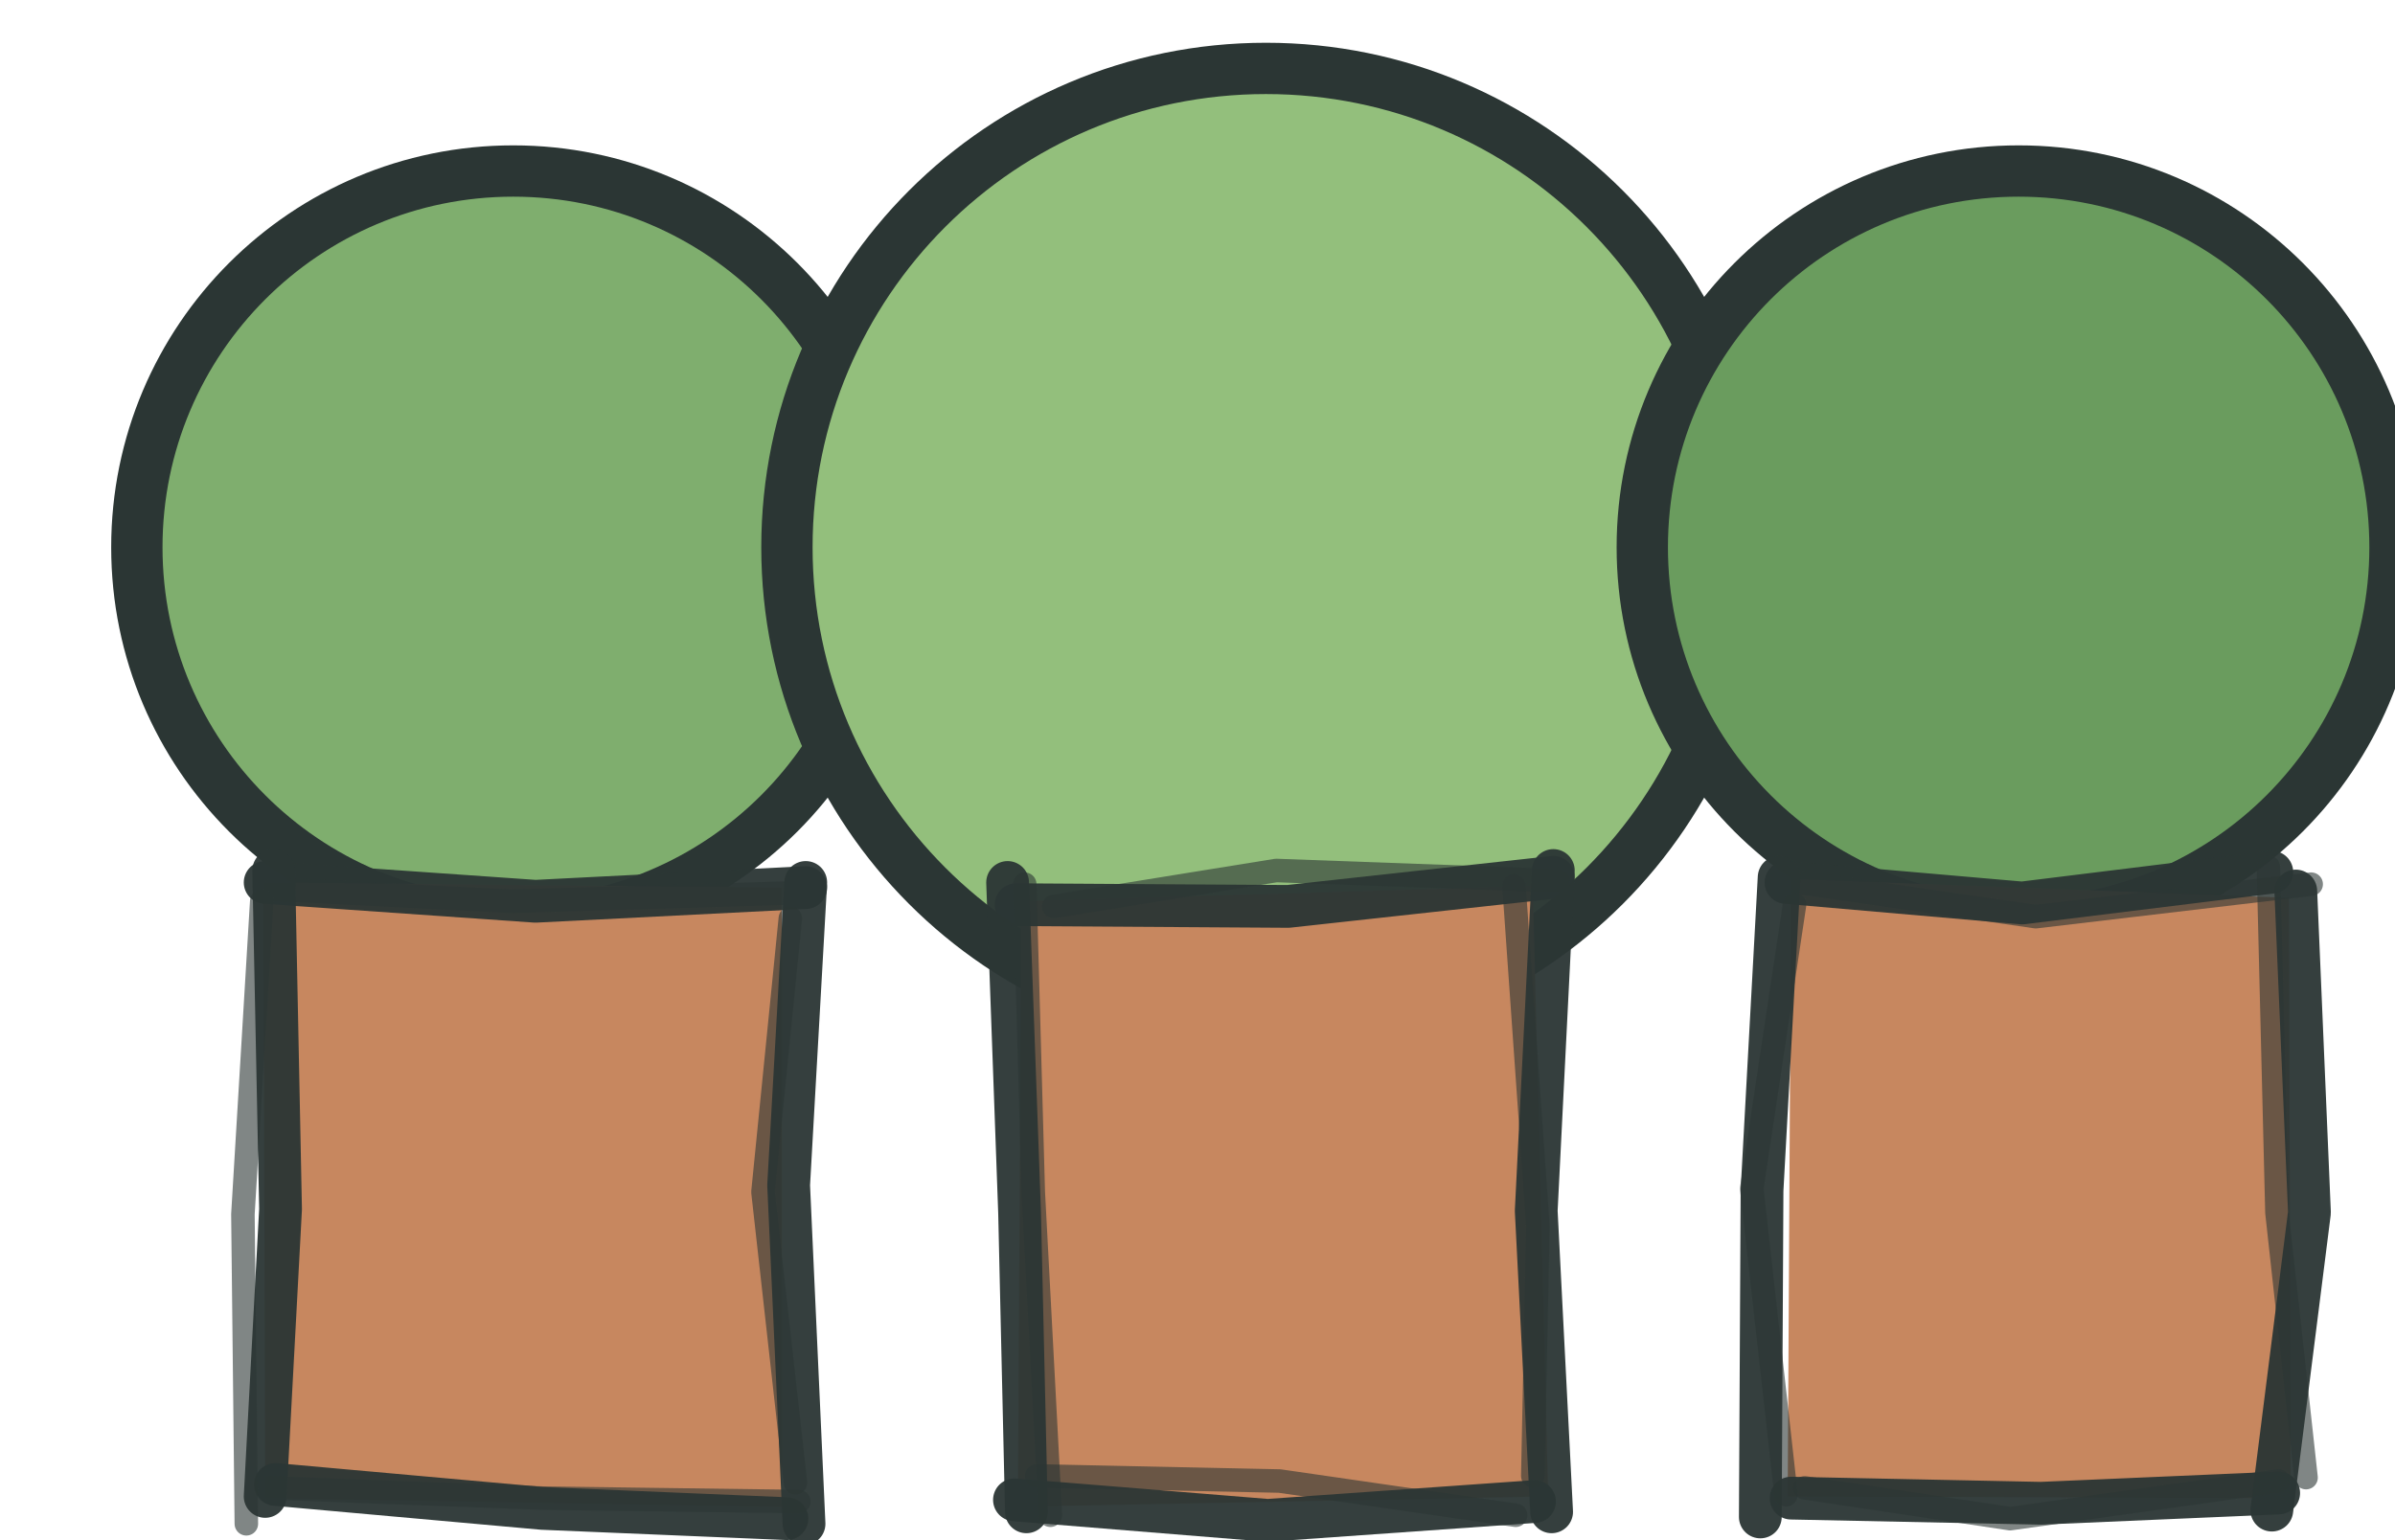
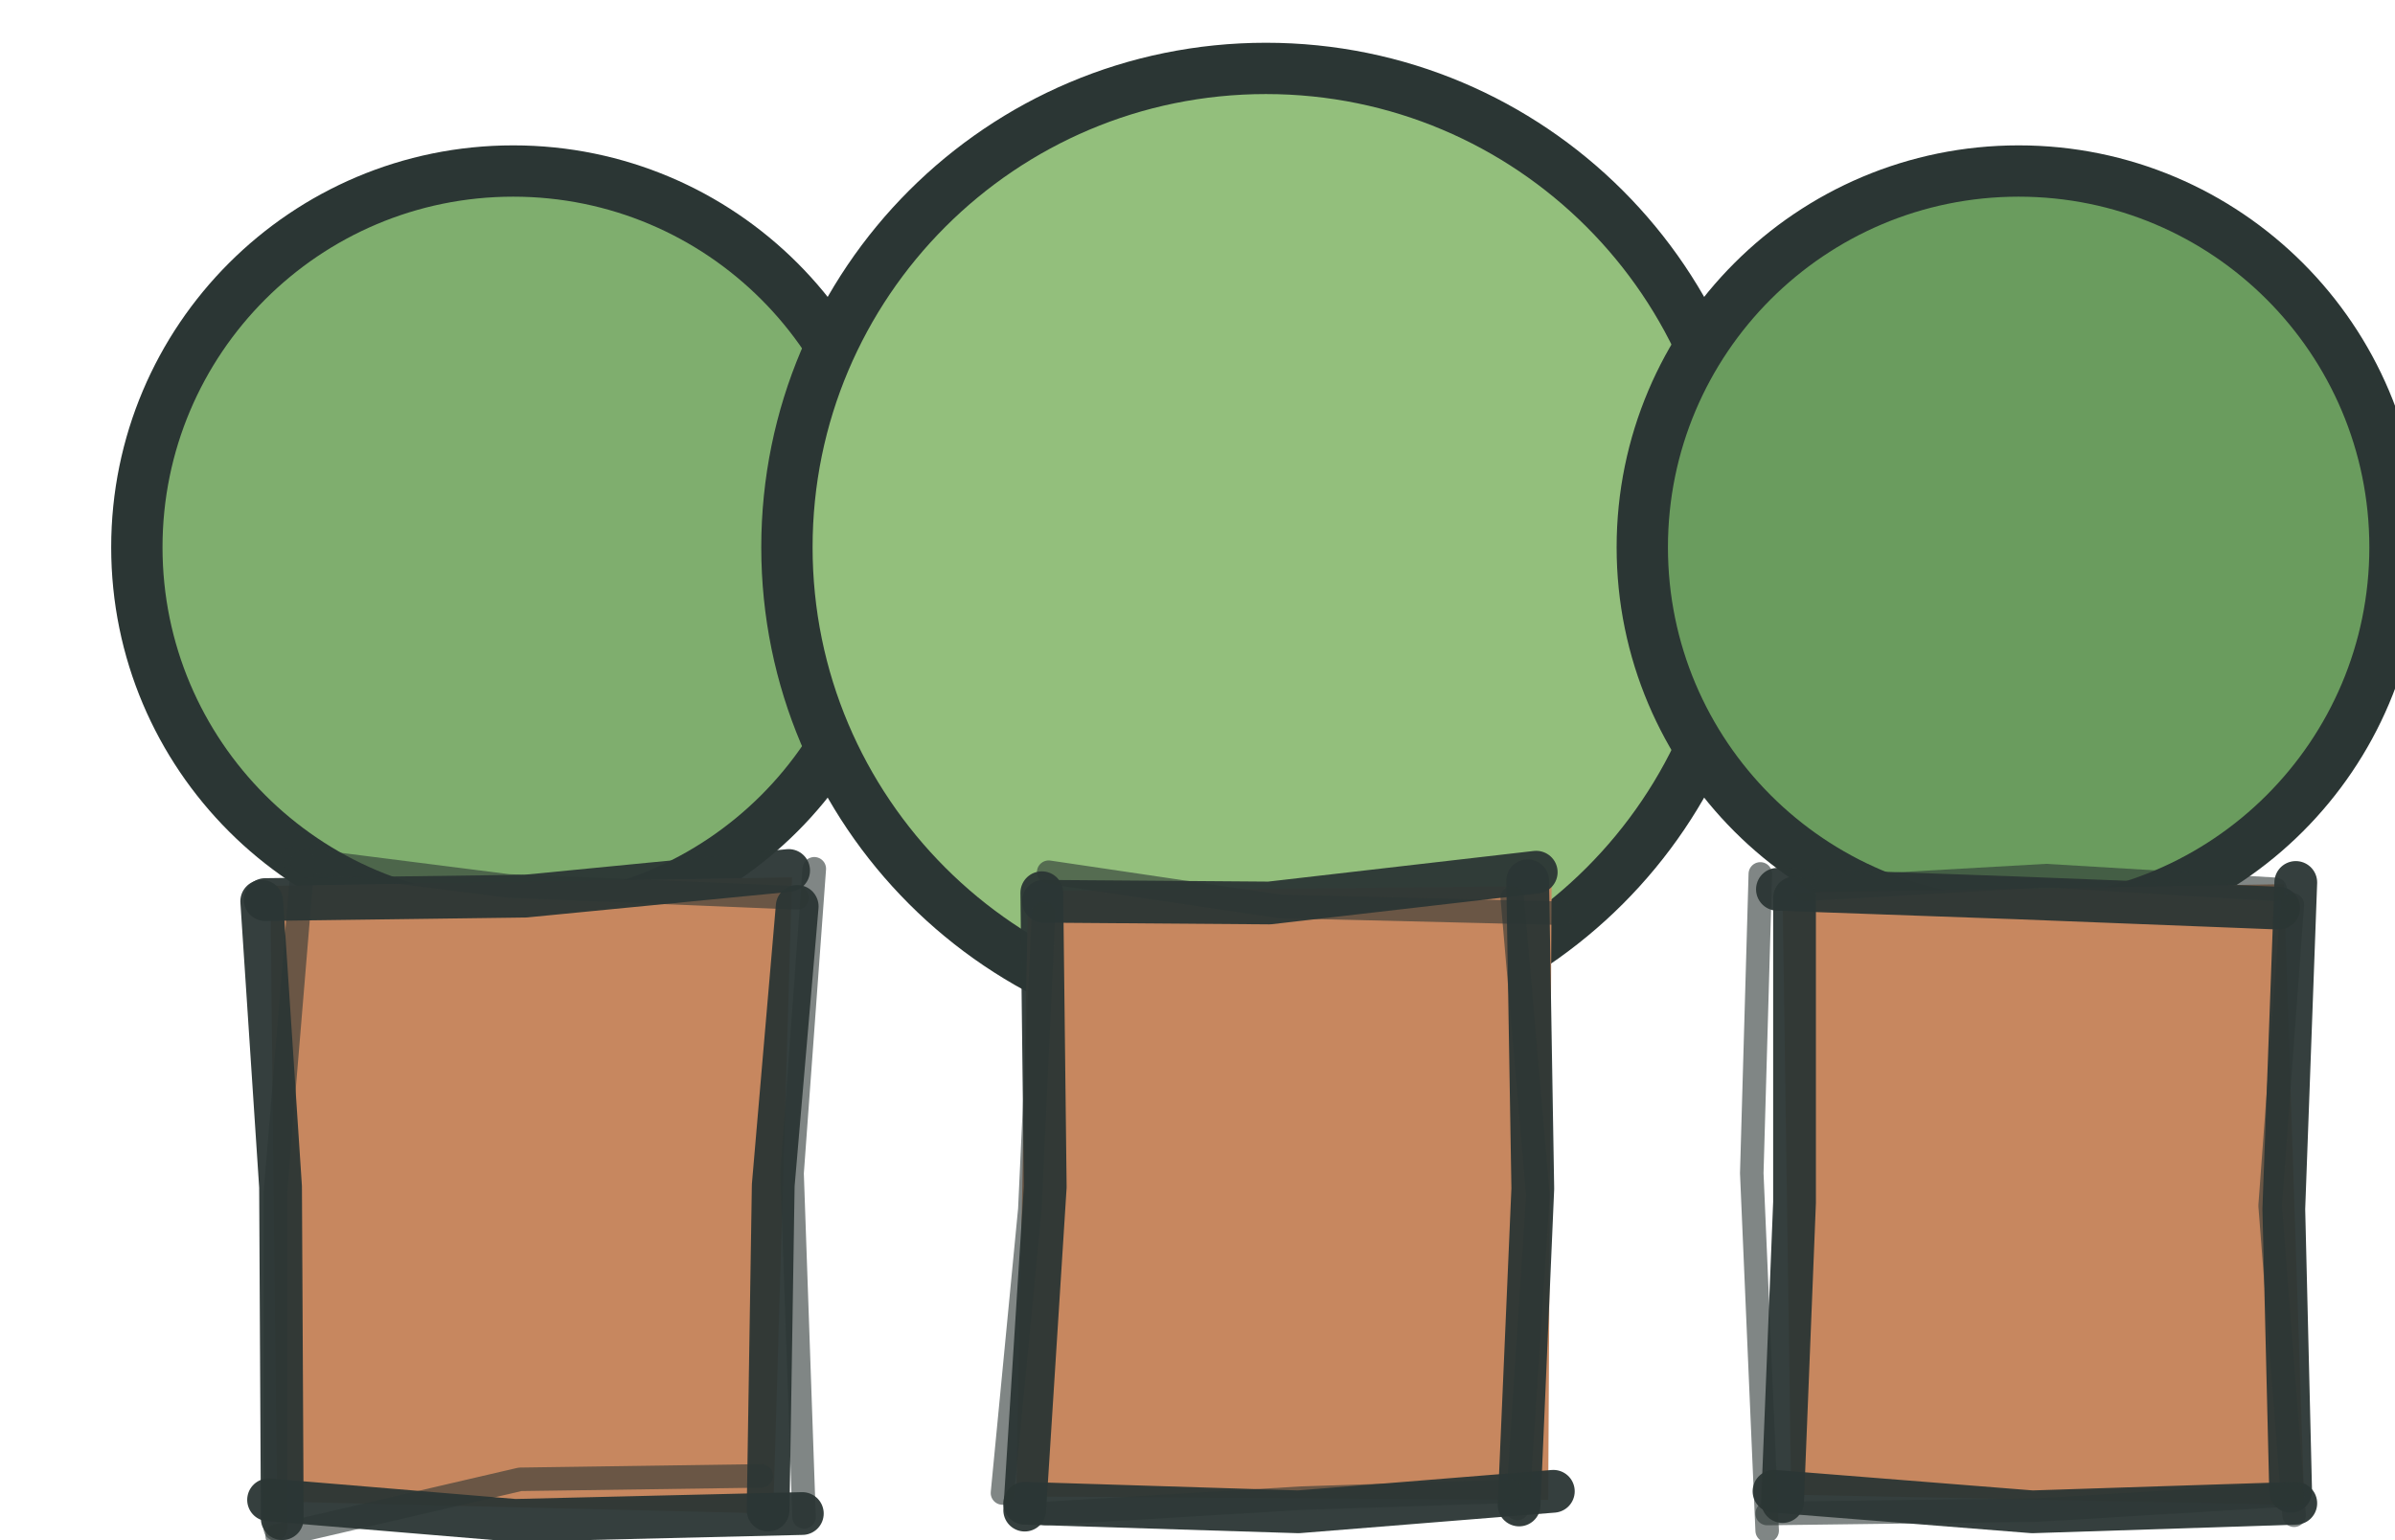
<svg xmlns="http://www.w3.org/2000/svg" width="140" height="90" viewBox="0 0 140 90">
  <circle cx="30" cy="32" r="22" fill="#7fae6e" stroke="#2b3634" stroke-width="3" />
-   <path d="M15.4,51.6L45.7,51.9L45.7,88.1L15.5,87.6Z" fill="#c7875f" />
-   <path d="M15.5,51.6L31.3,52.7L47.1,51.9" fill="none" stroke="#2b3634" stroke-width="2.5" stroke-linecap="round" stroke-linejoin="round" opacity="0.95" />
-   <path d="M16.1,52.0L29.9,52.7L46.7,52.2" fill="none" stroke="#2b3634" stroke-width="1.375" stroke-linecap="round" stroke-linejoin="round" opacity="0.6" />
-   <path d="M47.1,51.6L46.1,69.3L47.0,89.1" fill="none" stroke="#2b3634" stroke-width="2.5" stroke-linecap="round" stroke-linejoin="round" opacity="0.95" />
-   <path d="M46.2,53.7L44.6,69.7L46.5,86.7" fill="none" stroke="#2b3634" stroke-width="1.375" stroke-linecap="round" stroke-linejoin="round" opacity="0.6" />
-   <path d="M46.0,88.8L31.7,88.2L16.1,86.8" fill="none" stroke="#2b3634" stroke-width="2.5" stroke-linecap="round" stroke-linejoin="round" opacity="0.95" />
-   <path d="M46.7,87.8L31.7,87.6L15.8,87.0" fill="none" stroke="#2b3634" stroke-width="1.375" stroke-linecap="round" stroke-linejoin="round" opacity="0.6" />
-   <path d="M15.5,87.5L16.4,70.7L16.0,50.9" fill="none" stroke="#2b3634" stroke-width="2.5" stroke-linecap="round" stroke-linejoin="round" opacity="0.95" />
-   <path d="M14.4,89.1L14.2,71.0L15.3,52.7" fill="none" stroke="#2b3634" stroke-width="1.375" stroke-linecap="round" stroke-linejoin="round" opacity="0.6" />
+   <path d="M15.8,51.8L46.3,51.3L45.2,88.5L16.2,87.8Z" fill="#c7875f" />
+   <path d="M15.5,52.6L30.7,52.4L46.1,50.9" fill="none" stroke="#2b3634" stroke-width="2.5" stroke-linecap="round" stroke-linejoin="round" opacity="0.95" />
+   <path d="M17.1,50.2L29.7,51.8L46.6,52.5" fill="none" stroke="#2b3634" stroke-width="1.375" stroke-linecap="round" stroke-linejoin="round" opacity="0.6" />
+   <path d="M46.6,53.0L45.2,69.3L44.9,88.3" fill="none" stroke="#2b3634" stroke-width="2.5" stroke-linecap="round" stroke-linejoin="round" opacity="0.95" />
+   <path d="M47.6,50.8L46.3,68.6L47.0,88.7" fill="none" stroke="#2b3634" stroke-width="1.375" stroke-linecap="round" stroke-linejoin="round" opacity="0.6" />
+   <path d="M46.9,88.5L30.1,88.9L15.7,87.7" fill="none" stroke="#2b3634" stroke-width="2.5" stroke-linecap="round" stroke-linejoin="round" opacity="0.95" />
+   <path d="M44.5,86.3L30.4,86.5L16.2,89.8" fill="none" stroke="#2b3634" stroke-width="1.375" stroke-linecap="round" stroke-linejoin="round" opacity="0.6" />
+   <path d="M16.5,88.8L16.4,69.4L15.3,52.7" fill="none" stroke="#2b3634" stroke-width="2.5" stroke-linecap="round" stroke-linejoin="round" opacity="0.95" />
+   <path d="M16.1,89.4L16.1,69.7L17.7,50.4" fill="none" stroke="#2b3634" stroke-width="1.375" stroke-linecap="round" stroke-linejoin="round" opacity="0.6" />
  <circle cx="74" cy="32" r="28" fill="#93bf7c" stroke="#2b3634" stroke-width="3" />
-   <path d="M59.7,52.7L89.6,51.8L90.5,87.5L59.5,88.1Z" fill="#c7875f" />
-   <path d="M59.4,52.9L75.3,53.0L90.8,51.3" fill="none" stroke="#2b3634" stroke-width="2.5" stroke-linecap="round" stroke-linejoin="round" opacity="0.95" />
-   <path d="M61.6,53.0L74.6,50.9L91.1,51.5" fill="none" stroke="#2b3634" stroke-width="1.375" stroke-linecap="round" stroke-linejoin="round" opacity="0.6" />
-   <path d="M90.8,50.9L89.8,70.8L90.7,88.4" fill="none" stroke="#2b3634" stroke-width="2.5" stroke-linecap="round" stroke-linejoin="round" opacity="0.95" />
-   <path d="M88.5,51.8L89.9,71.7L89.6,86.3" fill="none" stroke="#2b3634" stroke-width="1.375" stroke-linecap="round" stroke-linejoin="round" opacity="0.6" />
-   <path d="M89.7,87.8L74.1,88.9L59.3,87.7" fill="none" stroke="#2b3634" stroke-width="2.5" stroke-linecap="round" stroke-linejoin="round" opacity="0.95" />
-   <path d="M88.6,88.6L74.8,86.6L60.6,86.3" fill="none" stroke="#2b3634" stroke-width="1.375" stroke-linecap="round" stroke-linejoin="round" opacity="0.6" />
-   <path d="M60.0,88.4L59.6,70.9L58.9,51.6" fill="none" stroke="#2b3634" stroke-width="2.5" stroke-linecap="round" stroke-linejoin="round" opacity="0.95" />
-   <path d="M61.4,88.6L60.4,69.7L59.9,51.7" fill="none" stroke="#2b3634" stroke-width="1.375" stroke-linecap="round" stroke-linejoin="round" opacity="0.6" />
+   <path d="M60.1,52.1L90.7,51.8L90.5,87.7L59.4,87.5Z" fill="#c7875f" />
+   <path d="M61.0,52.7L74.2,52.8L89.8,51.0" fill="none" stroke="#2b3634" stroke-width="2.5" stroke-linecap="round" stroke-linejoin="round" opacity="0.95" />
+   <path d="M61.3,51.0L74.8,53.0L91.3,53.4" fill="none" stroke="#2b3634" stroke-width="1.375" stroke-linecap="round" stroke-linejoin="round" opacity="0.6" />
+   <path d="M89.3,51.5L89.6,69.5L88.8,88.0" fill="none" stroke="#2b3634" stroke-width="2.5" stroke-linecap="round" stroke-linejoin="round" opacity="0.95" />
+   <path d="M88.4,52.5L89.9,69.9L88.7,88.2" fill="none" stroke="#2b3634" stroke-width="1.375" stroke-linecap="round" stroke-linejoin="round" opacity="0.6" />
+   <path d="M90.8,87.2L75.9,88.4L59.9,87.9" fill="none" stroke="#2b3634" stroke-width="2.5" stroke-linecap="round" stroke-linejoin="round" opacity="0.95" />
+   <path d="M88.3,87.2L76.1,87.6L61.1,88.5" fill="none" stroke="#2b3634" stroke-width="1.375" stroke-linecap="round" stroke-linejoin="round" opacity="0.6" />
+   <path d="M59.9,88.3L61.1,69.4L60.9,52.2" fill="none" stroke="#2b3634" stroke-width="2.5" stroke-linecap="round" stroke-linejoin="round" opacity="0.95" />
+   <path d="M58.6,87.3L60.2,70.7L61.0,53.4" fill="none" stroke="#2b3634" stroke-width="1.375" stroke-linecap="round" stroke-linejoin="round" opacity="0.6" />
  <circle cx="118" cy="32" r="22" fill="#6a9c5e" stroke="#2b3634" stroke-width="3" />
-   <path d="M104.7,51.4L133.8,52.5L133.9,87.6L104.5,87.5Z" fill="#c7875f" />
-   <path d="M104.4,51.6L118.2,52.8L132.8,51.0" fill="none" stroke="#2b3634" stroke-width="2.5" stroke-linecap="round" stroke-linejoin="round" opacity="0.95" />
-   <path d="M104.5,51.5L119.0,53.6L135.1,51.7" fill="none" stroke="#2b3634" stroke-width="1.375" stroke-linecap="round" stroke-linejoin="round" opacity="0.6" />
-   <path d="M134.2,52.1L135.0,70.9L132.8,88.3" fill="none" stroke="#2b3634" stroke-width="2.5" stroke-linecap="round" stroke-linejoin="round" opacity="0.95" />
-   <path d="M132.6,50.7L133.1,70.9L134.8,86.4" fill="none" stroke="#2b3634" stroke-width="1.375" stroke-linecap="round" stroke-linejoin="round" opacity="0.6" />
-   <path d="M133.2,87.3L119.3,87.9L104.7,87.6" fill="none" stroke="#2b3634" stroke-width="2.5" stroke-linecap="round" stroke-linejoin="round" opacity="0.95" />
-   <path d="M133.2,86.6L117.5,88.8L105.5,87.0" fill="none" stroke="#2b3634" stroke-width="1.375" stroke-linecap="round" stroke-linejoin="round" opacity="0.6" />
-   <path d="M102.9,88.7L103.0,69.6L104.0,51.3" fill="none" stroke="#2b3634" stroke-width="2.5" stroke-linecap="round" stroke-linejoin="round" opacity="0.95" />
-   <path d="M104.4,87.4L102.4,69.5L104.9,52.9" fill="none" stroke="#2b3634" stroke-width="1.375" stroke-linecap="round" stroke-linejoin="round" opacity="0.6" />
+   <path d="M104.2,52.2L133.5,51.7L134.7,88.0L104.7,87.4Z" fill="#c7875f" />
+   <path d="M103.9,52.0L117.9,52.5L133.2,53.1" fill="none" stroke="#2b3634" stroke-width="2.5" stroke-linecap="round" stroke-linejoin="round" opacity="0.95" />
+   <path d="M105.5,52.0L119.6,51.2L133.0,52.0" fill="none" stroke="#2b3634" stroke-width="1.375" stroke-linecap="round" stroke-linejoin="round" opacity="0.6" />
+   <path d="M134.2,51.6L133.5,70.7L133.9,87.2" fill="none" stroke="#2b3634" stroke-width="2.5" stroke-linecap="round" stroke-linejoin="round" opacity="0.95" />
+   <path d="M134.0,52.9L132.7,70.5L134.1,88.6" fill="none" stroke="#2b3634" stroke-width="1.375" stroke-linecap="round" stroke-linejoin="round" opacity="0.6" />
+   <path d="M134.2,87.9L118.8,88.4L103.7,87.2" fill="none" stroke="#2b3634" stroke-width="2.5" stroke-linecap="round" stroke-linejoin="round" opacity="0.95" />
+   <path d="M134.0,87.4L119.1,88.3L103.3,88.5" fill="none" stroke="#2b3634" stroke-width="1.375" stroke-linecap="round" stroke-linejoin="round" opacity="0.6" />
+   <path d="M104.2,87.8L104.9,70.3L104.9,52.5" fill="none" stroke="#2b3634" stroke-width="2.5" stroke-linecap="round" stroke-linejoin="round" opacity="0.95" />
+   <path d="M103.3,89.5L102.4,68.6L102.9,51.1" fill="none" stroke="#2b3634" stroke-width="1.375" stroke-linecap="round" stroke-linejoin="round" opacity="0.6" />
</svg>
